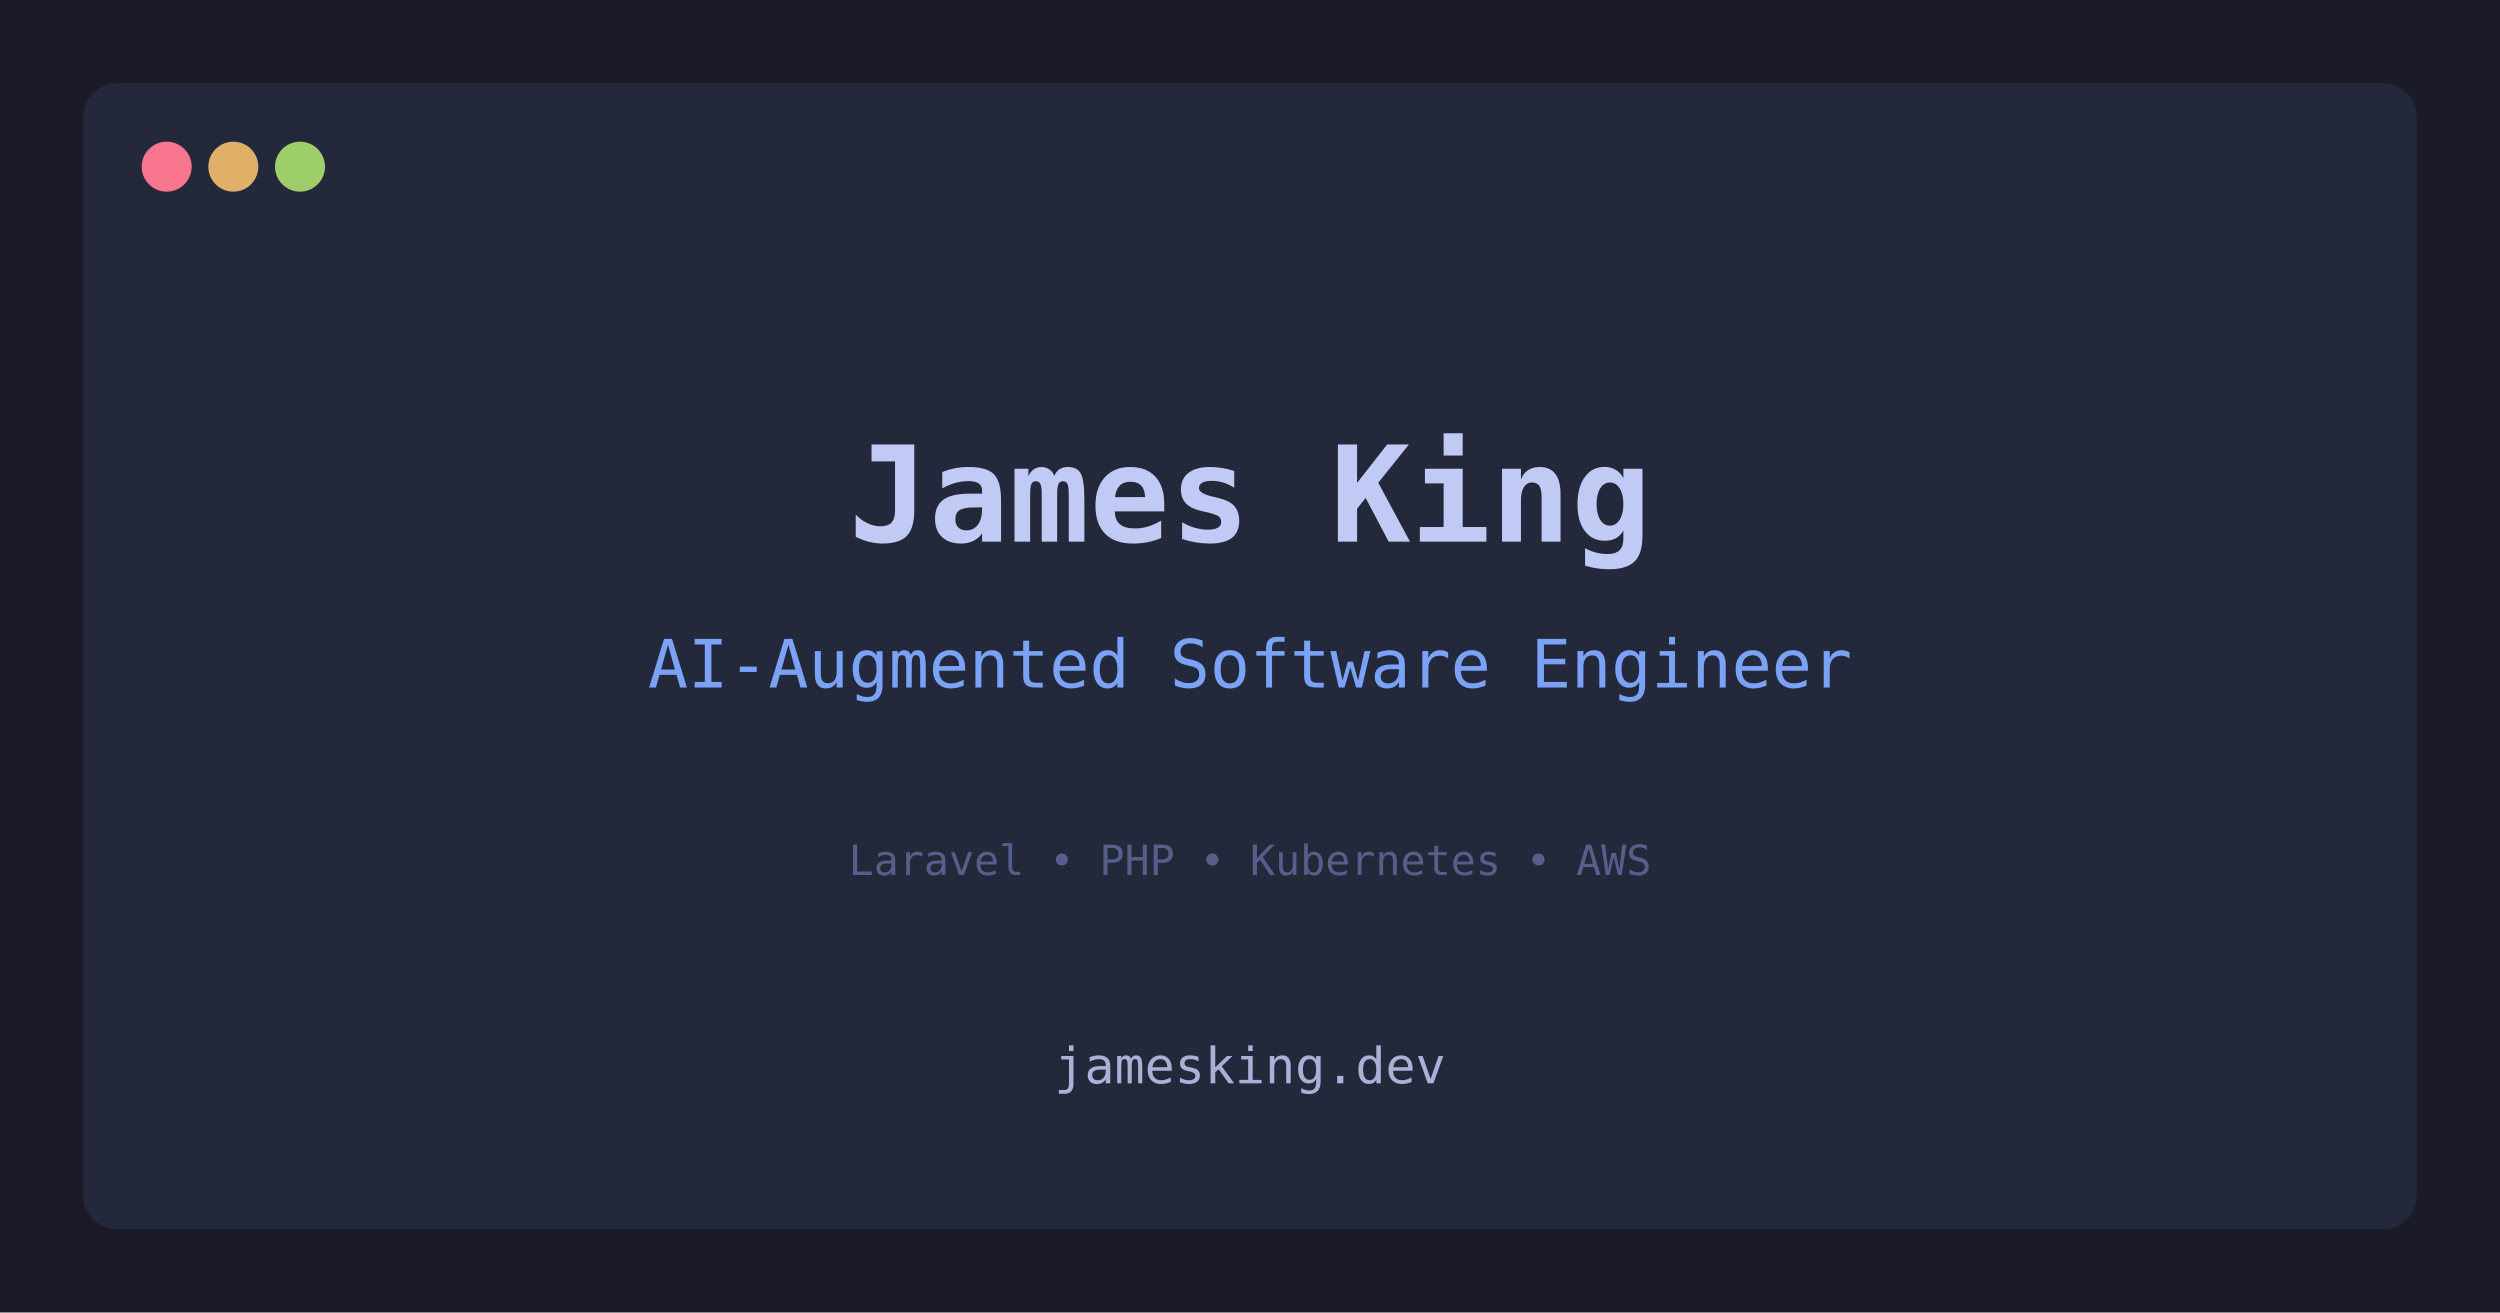
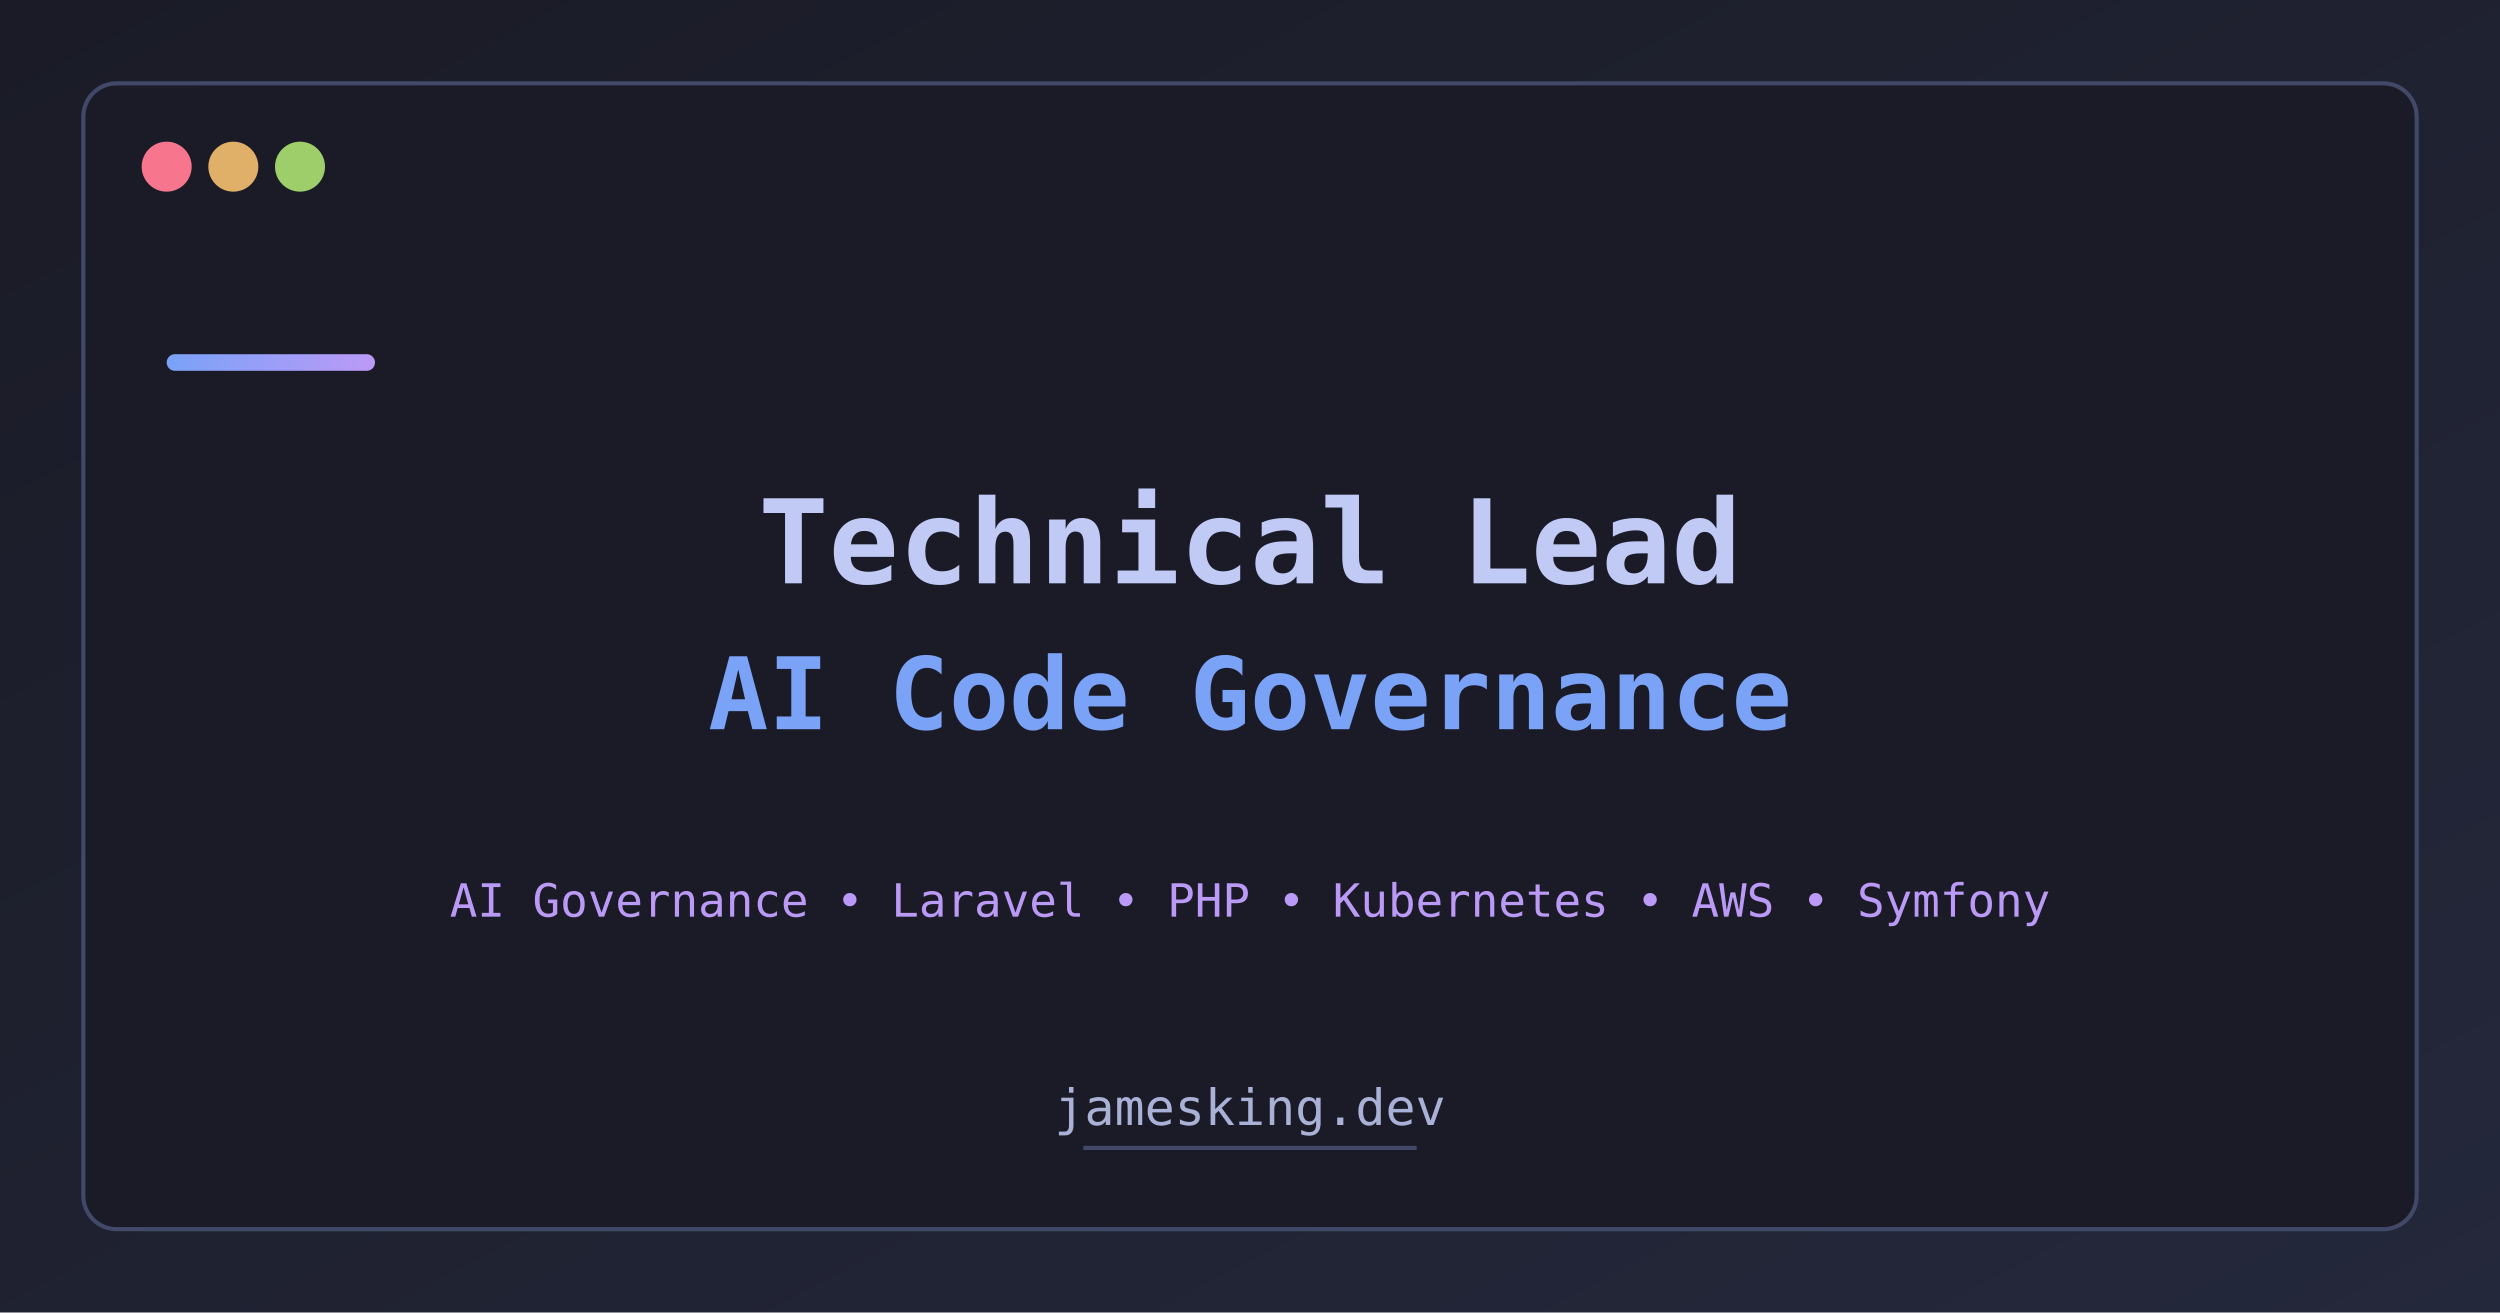
<svg xmlns="http://www.w3.org/2000/svg" width="1200" height="630" viewBox="0 0 1200 630">
-   <rect width="1200" height="630" fill="#1a1b26" />
-   <rect x="40" y="40" width="1120" height="550" rx="16" fill="#24283b" />
+   <defs>
+     <linearGradient id="bg" x1="0%" y1="0%" x2="100%" y2="100%">
+       <stop offset="0%" style="stop-color:#1a1b26" />
+       <stop offset="100%" style="stop-color:#24283b" />
+     </linearGradient>
+     <linearGradient id="accent" x1="0%" y1="0%" x2="100%" y2="0%">
+       <stop offset="0%" style="stop-color:#7aa2f7" />
+       <stop offset="100%" style="stop-color:#bb9af7" />
+     </linearGradient>
+   </defs>
+   <rect width="1200" height="630" fill="url(#bg)" />
+   <rect x="40" y="40" width="1120" height="550" rx="16" fill="#1a1b26" stroke="#414868" stroke-width="2" />
  <circle cx="80" cy="80" r="12" fill="#f7768e" />
  <circle cx="112" cy="80" r="12" fill="#e0af68" />
  <circle cx="144" cy="80" r="12" fill="#9ece6a" />
-   <text x="600" y="260" font-family="monospace" font-size="64" font-weight="bold" fill="#c0caf5" text-anchor="middle">James King</text>
-   <text x="600" y="330" font-family="monospace" font-size="32" fill="#7aa2f7" text-anchor="middle">AI-Augmented Software Engineer</text>
-   <text x="600" y="420" font-family="monospace" font-size="20" fill="#565f89" text-anchor="middle">Laravel • PHP • Kubernetes • AWS</text>
-   <text x="600" y="520" font-family="monospace" font-size="24" fill="#a9b1d6" text-anchor="middle">jamesking.dev</text>
+   <rect x="80" y="170" width="100" height="8" rx="4" fill="url(#accent)" />
+   <text x="600" y="280" font-family="monospace" font-size="56" font-weight="bold" fill="#c0caf5" text-anchor="middle">Technical Lead</text>
+   <text x="600" y="350" font-family="monospace" font-size="48" font-weight="bold" fill="#7aa2f7" text-anchor="middle">AI Code Governance</text>
+   <text x="600" y="440" font-family="monospace" font-size="22" fill="#bb9af7" text-anchor="middle">AI Governance • Laravel • PHP • Kubernetes • AWS • Symfony</text>
+   <text x="600" y="540" font-family="monospace" font-size="24" fill="#a9b1d6" text-anchor="middle">jamesking.dev</text>
+   <rect x="520" y="550" width="160" height="2" fill="#414868" />
</svg>
